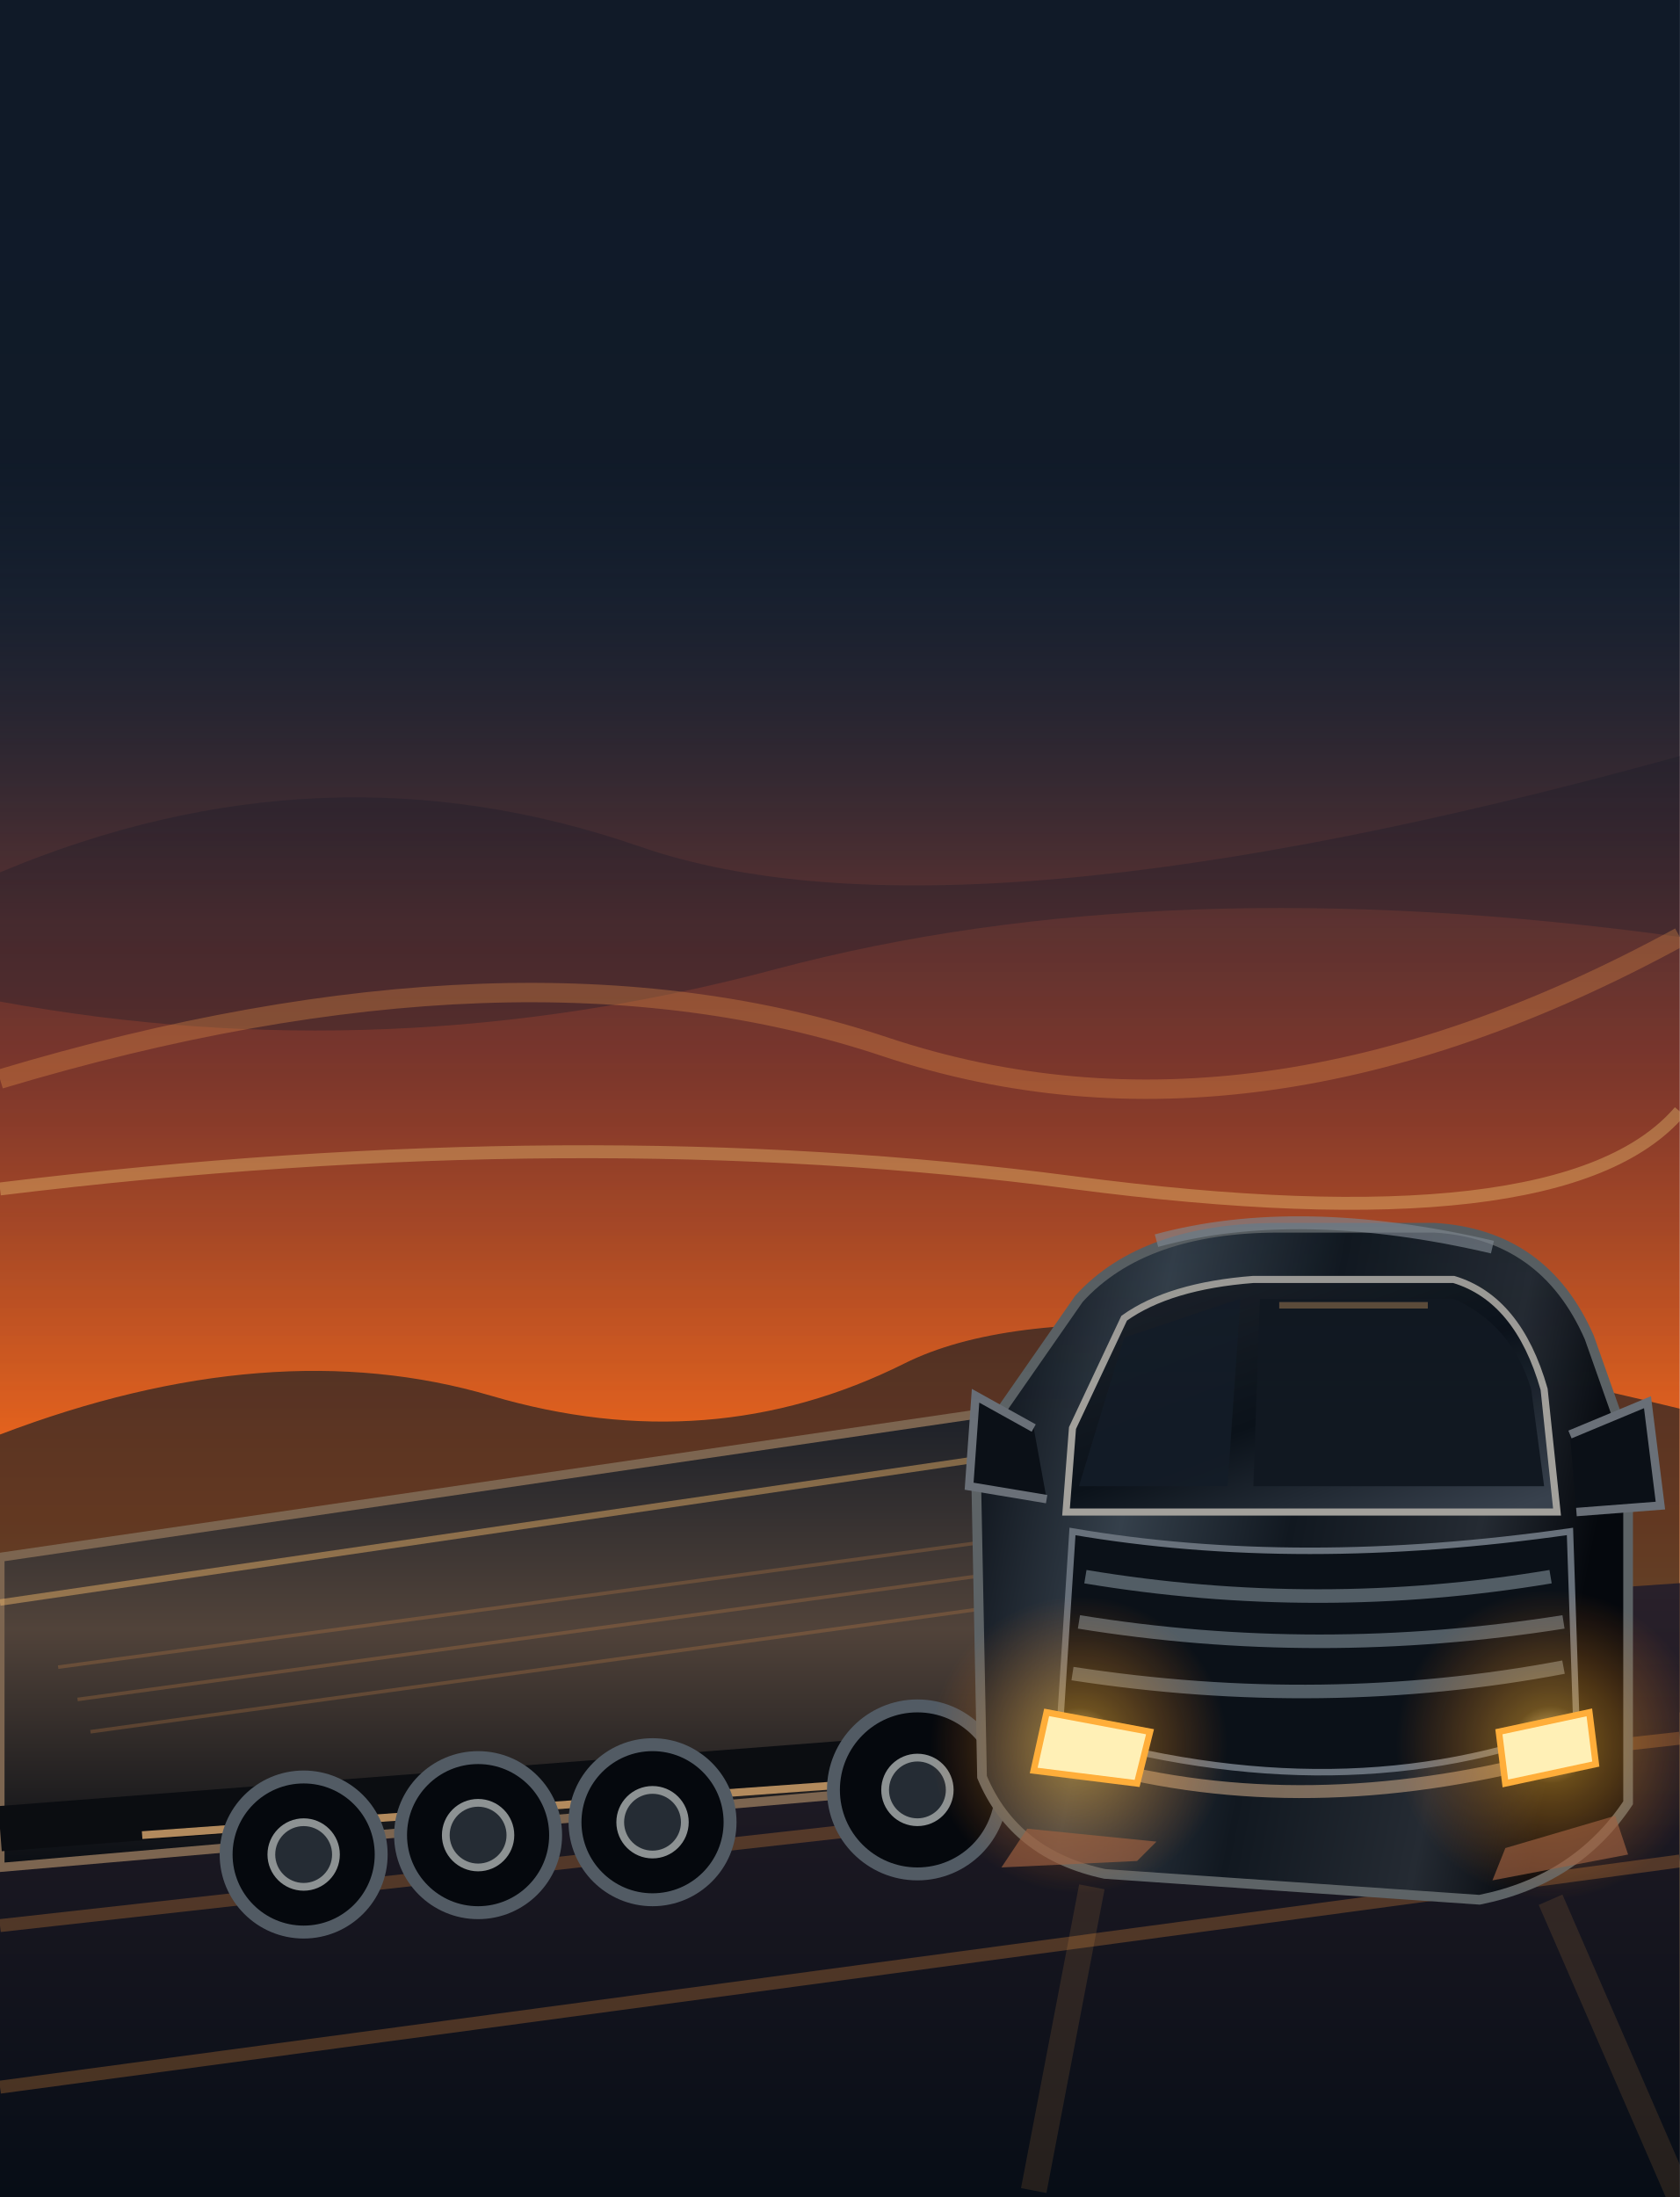
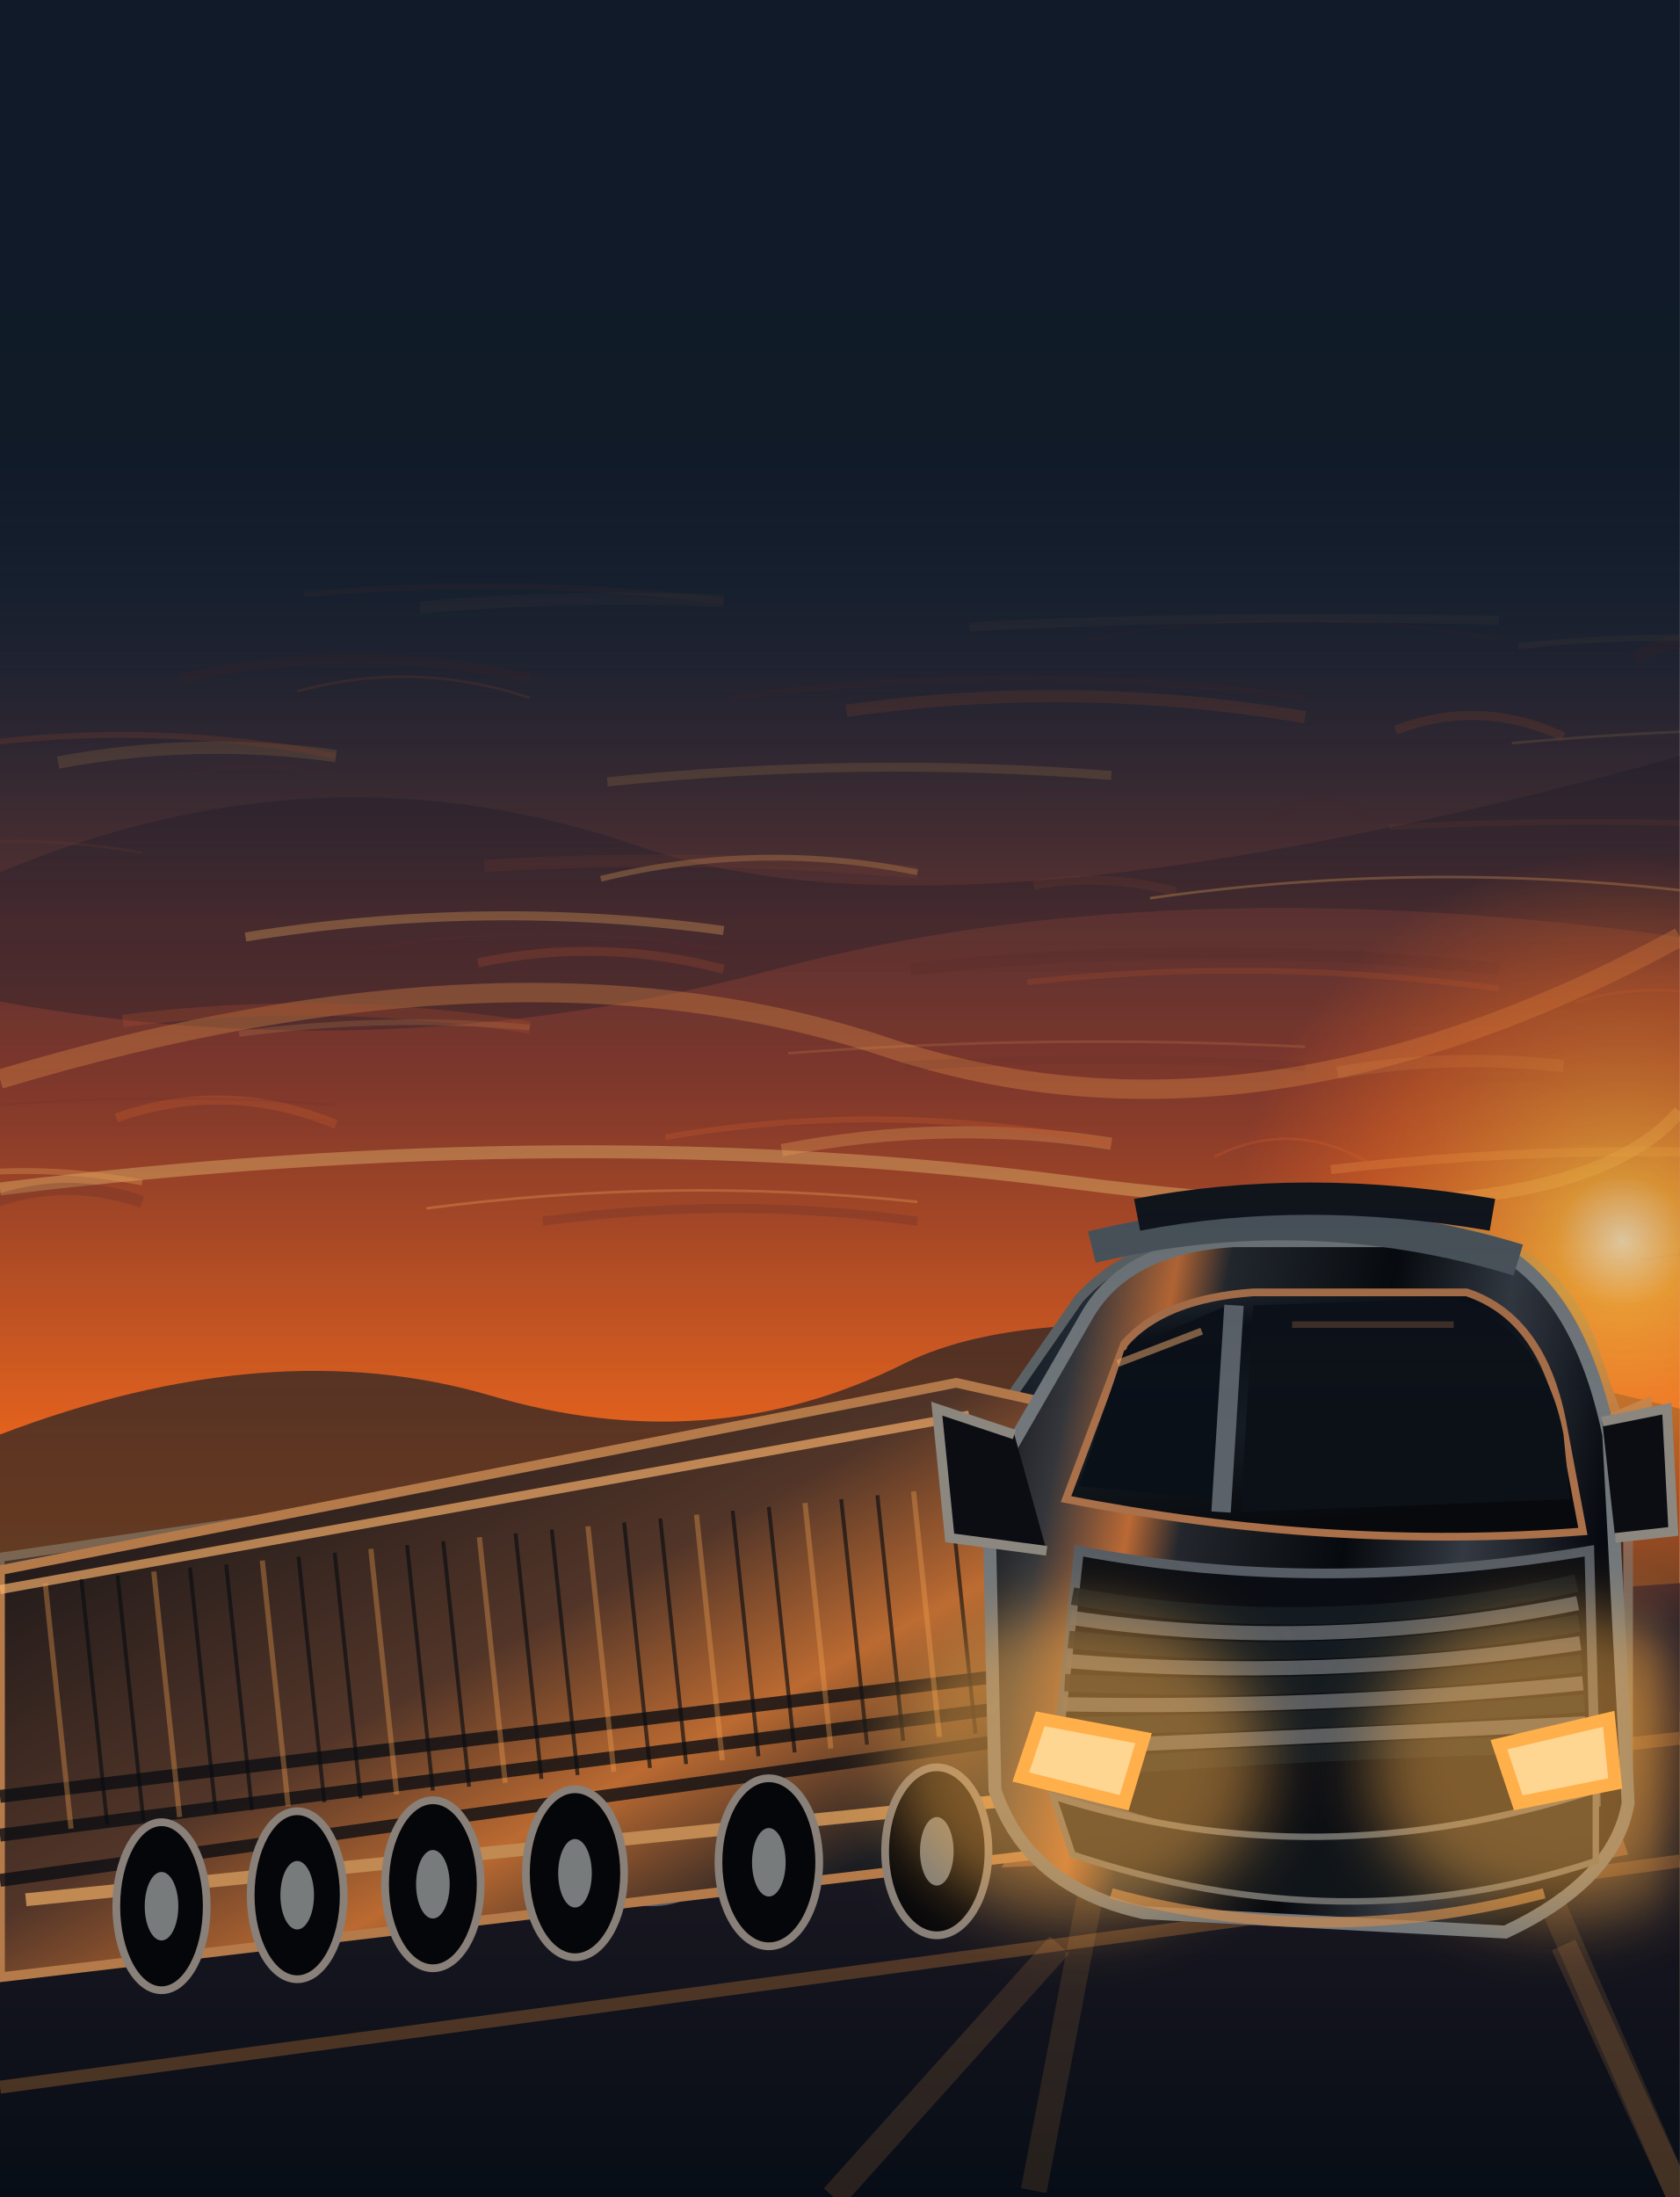
<svg xmlns="http://www.w3.org/2000/svg" viewBox="0 0 260 340" preserveAspectRatio="xMidYMid slice">
  <defs>
    <linearGradient id="sky" x2="0" y2="1">
      <stop stop-color="#111d30" />
      <stop offset=".26" stop-color="#283042" />
      <stop offset=".49" stop-color="#913c2c" />
      <stop offset=".69" stop-color="#f76b1a" />
      <stop offset=".82" stop-color="#ffc24d" />
      <stop offset="1" stop-color="#192334" />
    </linearGradient>
    <linearGradient id="truck" x2="1" y2=".2">
      <stop stop-color="#060a11" />
      <stop offset=".3" stop-color="#35404b" />
      <stop offset=".55" stop-color="#111820" />
      <stop offset=".83" stop-color="#252b33" />
      <stop offset="1" stop-color="#05080d" />
    </linearGradient>
    <linearGradient id="trailer" x2="0" y2="1">
      <stop stop-color="#1c2028" />
      <stop offset=".48" stop-color="#51433a" />
      <stop offset="1" stop-color="#0a0e14" />
    </linearGradient>
    <linearGradient id="glass" x2=".1" y2="0" x1=".9" y1="1">
      <stop stop-color="#38414d" />
      <stop offset=".48" stop-color="#0b121a" />
      <stop offset="1" stop-color="#1c222a" />
    </linearGradient>
    <linearGradient id="road" x2="0" y2="1">
      <stop stop-color="#29202a" />
      <stop offset="1" stop-color="#070d16" />
    </linearGradient>
    <radialGradient id="glow">
      <stop stop-color="#ffe6a2" stop-opacity=".9" />
      <stop offset=".25" stop-color="#ffb12c" stop-opacity=".4" />
      <stop offset="1" stop-color="#ff7b1a" stop-opacity="0" />
    </radialGradient>
    <linearGradient id="fade" x2="0" y2="1">
      <stop stop-color="#101a28" />
      <stop offset=".21" stop-color="#101a28" stop-opacity=".98" />
      <stop offset=".42" stop-color="#101a28" stop-opacity=".22" />
      <stop offset=".65" stop-color="#101a28" stop-opacity="0" />
    </linearGradient>
+     <linearGradient id="metal" x1="0" y1="0" x2="1" y2=".2">
+       <stop stop-color="#070b10" />
+       <stop offset=".16" stop-color="#34363b" />
+       <stop offset=".29" stop-color="#bb6935" />
+       <stop offset=".37" stop-color="#23272d" />
+       <stop offset=".62" stop-color="#06090d" />
+       <stop offset=".8" stop-color="#333942" />
+       <stop offset="1" stop-color="#070a10" />
+     </linearGradient>
+     <linearGradient id="cargo" x1="0" y1="0" x2="1" y2="1">
+       <stop stop-color="#090d13" />
+       <stop offset=".45" stop-color="#523528" />
+       <stop offset=".62" stop-color="#bb6a31" />
+       <stop offset=".8" stop-color="#191c22" />
+       <stop offset="1" stop-color="#090b10" />
+     </linearGradient>
+     <linearGradient id="wind" x1="0" y1="0" x2=".3" y2="1">
+       <stop stop-color="#293039" />
+       <stop offset=".23" stop-color="#0a0f16" />
+       <stop offset=".6" stop-color="#151c22" />
+       <stop offset="1" stop-color="#07090d" />
+     </linearGradient>
+     <radialGradient id="sun">
+       <stop stop-color="#fff6c7" />
+       <stop offset=".17" stop-color="#ffb53a" />
+       <stop offset=".65" stop-color="#ff7423" stop-opacity=".6" />
+       <stop offset="1" stop-color="#ff6724" stop-opacity="0" />
+     </radialGradient>
+     <filter id="headlight" x="-200%" y="-200%" width="500%" height="500%">
+       <feGaussianBlur stdDeviation="5" />
+     </filter>
  </defs>
  <rect width="260" height="340" fill="url(#sky)" />
  <path d="M0 135Q50 114 99 131T260 117L260 145Q180 134 120 150T0 155Z" fill="#261d2b" opacity=".38" />
  <path d="M0 167Q80 143 137 162T260 145" stroke="#ff9b49" stroke-width="3" opacity=".38" fill="none" />
  <path d="M0 184Q90 173 166 183T260 172" stroke="#ffd077" stroke-width="2" opacity=".42" fill="none" />
  <path d="M0 222Q42 206 76 216T140 211T260 218V265H0Z" fill="#1d2024" opacity=".68" />
  <path d="M0 263L260 245V340H0Z" fill="url(#road)" />
  <path d="M0 298L260 269M0 323L260 288" stroke="#ff9a41" opacity=".25" stroke-width="2" />
  <path d="M0 241L157 218L185 273L0 289Z" fill="url(#trailer)" stroke="#7c6550" stroke-width="1.4" />
  <path d="M0 248L157 225" stroke="#ffc16d" opacity=".42" />
  <path d="M0 283L181 269" stroke="#0b0d11" stroke-width="7" />
  <path d="M9 258L157 238M12 263L158 243M14 268L159 248" stroke="#d88c45" stroke-width=".55" opacity=".24" />
  <path d="M22 284L175 273" stroke="#b28a5d" stroke-width="1.2" />
  <g fill="#05080d" stroke="#525b64" stroke-width="2">
    <circle cx="47" cy="287" r="12" />
    <circle cx="74" cy="284" r="12" />
    <circle cx="101" cy="282" r="12" />
    <circle cx="142" cy="277" r="13" />
  </g>
  <g fill="#252c34" stroke="#8d9293" stroke-width="1.2">
    <circle cx="47" cy="287" r="5" />
    <circle cx="74" cy="284" r="5" />
    <circle cx="101" cy="282" r="5" />
    <circle cx="142" cy="277" r="5" />
  </g>
  <path d="M151 224L167 201Q177 190 198 190H222Q239 191 246 207L252 224V279Q244 291 229 294L171 290Q157 287 152 275Z" fill="url(#truck)" stroke="#5d6366" stroke-width="1.5" />
  <path d="M166 221L174 204Q181 199 194 198H225Q235 201 239 215L241 234H165Z" fill="url(#glass)" stroke="#a3a19c" stroke-width="1.1" />
  <path d="M174 207L192 201L190 230H167Z" fill="#131c27" opacity=".9" />
  <path d="M195 201L225 201Q234 205 237 215L239 230H194Z" fill="#111821" />
  <path d="M198 202L221 202" stroke="#f2b36d" opacity=".35" />
  <path d="M166 237Q201 243 243 237L244 267Q208 281 164 268Z" fill="#0b1118" stroke="#68717b" stroke-width="1" />
  <path d="M168 244Q204 250 240 244M167 251Q204 257 242 251M166 259Q205 265 242 258" fill="none" stroke="#66727b" stroke-width="2.1" opacity=".78" />
  <path d="M169 273Q202 282 240 272" stroke="#c0a080" stroke-width="2" opacity=".6" fill="none" />
  <path d="M160 221L151 216L150 230L162 232M243 222L255 217L257 233L244 234" fill="#0b1017" stroke="#6a7078" stroke-width="1.3" />
  <path d="M179 192Q201 186 231 193" stroke="#889199" stroke-width="2" opacity=".65" fill="none" />
  <circle cx="167" cy="270" r="23" fill="url(#glow)" />
  <circle cx="240" cy="270" r="24" fill="url(#glow)" />
  <path d="M162 265L178 268L176 276L160 274Z" fill="#fff0b6" stroke="#ffae3a" />
  <path d="M232 268L246 265L247 273L233 276Z" fill="#fff0b6" stroke="#ffae3a" />
  <path d="M159 283L179 285L176 288L155 289M233 286L250 281L252 287L231 291" fill="#9f6140" opacity=".65" />
  <path d="M169 292L160 339M240 294L260 340" stroke="#ffad50" stroke-width="4" opacity=".12" />
+   <g>
+     <path d="M-20 91q6 -2 12 -1" fill="none" stroke="#ffb15d" stroke-width="0.4" opacity="0.13" />
+     <path d="M27 120q12.5 -3 25 0" fill="none" stroke="#682e2c" stroke-width="0.9" opacity="0.2" />
+     <path d="M74 149q19 -4 38 1" fill="none" stroke="#d45a2d" stroke-width="1.4" opacity="0.27" />
+     <path d="M121 178q25.5 -5 51 -1" fill="none" stroke="#ffb15d" stroke-width="1.9" opacity="0.34" />
+     <path d="M168 99q32 -6 64 0" fill="none" stroke="#682e2c" stroke-width="0.4" opacity="0.41" />
+     <path d="M215 128q38.5 -2 77 1" fill="none" stroke="#d45a2d" stroke-width="0.9" opacity="0.13" />
+     <path d="M262 157q45 -3 90 -1" fill="none" stroke="#ffb15d" stroke-width="1.4" opacity="0.2" />
+     <path d="M-1 186q11.5 -4 23 0" fill="none" stroke="#682e2c" stroke-width="1.9" opacity="0.27" />
+     <path d="M46 107q18 -5 36 1" fill="none" stroke="#d45a2d" stroke-width="0.4" opacity="0.34" />
+     <path d="M93 136q24.5 -6 49 -1" fill="none" stroke="#ffb15d" stroke-width="0.9" opacity="0.41" />
+     <path d="M140 165q31 -2 62 0" fill="none" stroke="#682e2c" stroke-width="1.4" opacity="0.13" />
+     <path d="M187 194q37.5 -3 75 1" fill="none" stroke="#d45a2d" stroke-width="1.9" opacity="0.2" />
+     <path d="M234 115q44 -4 88 -1" fill="none" stroke="#ffb15d" stroke-width="0.4" opacity="0.27" />
+     <path d="M281 144q10.5 -5 21 0" fill="none" stroke="#682e2c" stroke-width="0.9" opacity="0.34" />
+     <path d="M18 173q17 -6 34 1" fill="none" stroke="#d45a2d" stroke-width="1.4" opacity="0.41" />
+     <path d="M65 94q23.5 -2 47 -1" fill="none" stroke="#ffb15d" stroke-width="1.9" opacity="0.13" />
+     <path d="M112 123q30 -3 60 0" fill="none" stroke="#682e2c" stroke-width="0.4" opacity="0.2" />
+     <path d="M159 152q36.5 -4 73 1" fill="none" stroke="#d45a2d" stroke-width="0.9" opacity="0.27" />
+     <path d="M206 181q43 -5 86 -1" fill="none" stroke="#ffb15d" stroke-width="1.4" opacity="0.34" />
+     <path d="M253 102q9.5 -6 19 0" fill="none" stroke="#682e2c" stroke-width="1.9" opacity="0.41" />
+     <path d="M-10 131q16 -2 32 1" fill="none" stroke="#d45a2d" stroke-width="0.4" opacity="0.13" />
+     <path d="M37 160q22.5 -3 45 -1" fill="none" stroke="#ffb15d" stroke-width="0.9" opacity="0.2" />
+     <path d="M84 189q29 -4 58 0" fill="none" stroke="#682e2c" stroke-width="1.4" opacity="0.27" />
+     <path d="M131 110q35.5 -5 71 1" fill="none" stroke="#d45a2d" stroke-width="1.9" opacity="0.34" />
+     <path d="M178 139q42 -6 84 -1" fill="none" stroke="#ffb15d" stroke-width="0.4" opacity="0.41" />
+     <path d="M225 168q8.5 -2 17 0" fill="none" stroke="#682e2c" stroke-width="0.9" opacity="0.13" />
+     <path d="M272 197q15 -3 30 1" fill="none" stroke="#d45a2d" stroke-width="1.4" opacity="0.2" />
+     <path d="M9 118q21.5 -4 43 -1" fill="none" stroke="#ffb15d" stroke-width="1.9" opacity="0.27" />
+     <path d="M56 147q28 -5 56 0" fill="none" stroke="#682e2c" stroke-width="0.4" opacity="0.34" />
+     <path d="M103 176q34.5 -6 69 1" fill="none" stroke="#d45a2d" stroke-width="0.9" opacity="0.41" />
+     <path d="M150 97q41 -2 82 -1" fill="none" stroke="#ffb15d" stroke-width="1.4" opacity="0.13" />
+     <path d="M197 126q7.5 -3 15 0" fill="none" stroke="#682e2c" stroke-width="1.9" opacity="0.2" />
+     <path d="M244 155q14 -4 28 1" fill="none" stroke="#d45a2d" stroke-width="0.4" opacity="0.27" />
+     <path d="M-19 184q20.5 -5 41 -1" fill="none" stroke="#ffb15d" stroke-width="0.9" opacity="0.34" />
+     <path d="M28 105q27 -6 54 0" fill="none" stroke="#682e2c" stroke-width="1.4" opacity="0.41" />
+     <path d="M75 134q33.5 -2 67 1" fill="none" stroke="#d45a2d" stroke-width="1.9" opacity="0.13" />
+     <path d="M122 163q40 -3 80 -1" fill="none" stroke="#ffb15d" stroke-width="0.4" opacity="0.2" />
+     <path d="M169 192q6.5 -4 13 0" fill="none" stroke="#682e2c" stroke-width="0.9" opacity="0.27" />
+     <path d="M216 113q13 -5 26 1" fill="none" stroke="#d45a2d" stroke-width="1.4" opacity="0.34" />
+     <path d="M263 142q19.5 -6 39 -1" fill="none" stroke="#ffb15d" stroke-width="1.9" opacity="0.41" />
+     <path d="M0 171q26 -2 52 0" fill="none" stroke="#682e2c" stroke-width="0.4" opacity="0.13" />
+     <path d="M47 92q32.5 -3 65 1" fill="none" stroke="#d45a2d" stroke-width="0.9" opacity="0.2" />
+     <path d="M94 121q39 -4 78 -1" fill="none" stroke="#ffb15d" stroke-width="1.4" opacity="0.27" />
+     <path d="M141 150q45.5 -5 91 0" fill="none" stroke="#682e2c" stroke-width="1.9" opacity="0.34" />
+     <path d="M188 179q12 -6 24 1" fill="none" stroke="#d45a2d" stroke-width="0.4" opacity="0.41" />
+     <path d="M235 100q18.5 -2 37 -1" fill="none" stroke="#ffb15d" stroke-width="0.9" opacity="0.13" />
+     <path d="M282 129q25 -3 50 0" fill="none" stroke="#682e2c" stroke-width="1.4" opacity="0.2" />
+     <path d="M19 158q31.5 -4 63 1" fill="none" stroke="#d45a2d" stroke-width="1.9" opacity="0.27" />
+     <path d="M66 187q38 -5 76 -1" fill="none" stroke="#ffb15d" stroke-width="0.4" opacity="0.34" />
+     <path d="M113 108q44.5 -6 89 0" fill="none" stroke="#682e2c" stroke-width="0.9" opacity="0.41" />
+     <path d="M160 137q11 -2 22 1" fill="none" stroke="#d45a2d" stroke-width="1.4" opacity="0.13" />
+     <path d="M207 166q17.5 -3 35 -1" fill="none" stroke="#ffb15d" stroke-width="1.9" opacity="0.2" />
+     <path d="M254 195q24 -4 48 0" fill="none" stroke="#682e2c" stroke-width="0.4" opacity="0.27" />
+     <path d="M-9 116q30.5 -5 61 1" fill="none" stroke="#d45a2d" stroke-width="0.9" opacity="0.34" />
+     <path d="M38 145q37 -6 74 -1" fill="none" stroke="#ffb15d" stroke-width="1.4" opacity="0.41" />
+   </g>
+   <circle cx="251" cy="192" r="60" fill="url(#sun)" opacity=".8" />
+   <path d="M0 243L148 214L166 218L169 286L0 306Z" fill="url(#cargo)" stroke="#b57a4a" stroke-width="1.5" />
+   <path d="M0 246L150 219" stroke="#ffb56d" stroke-width="1.4" opacity=".65" />
+   <path d="M0 278L158 259M0 284L158 264M0 291L158 269" stroke="#0c0e13" stroke-width="2" opacity=".8" />
+   <path d="M7.0 245.0l4 38" stroke="#f5a251" stroke-width="0.8" opacity="0.35" />
+   <path d="M12.6 244.4l4 38" stroke="#090d11" stroke-width="0.6" opacity="0.65" />
+   <path d="M18.2 243.8l4 38" stroke="#090d11" stroke-width="0.6" opacity="0.65" />
+   <path d="M23.8 243.2l4 38" stroke="#f5a251" stroke-width="0.8" opacity="0.35" />
+   <path d="M29.4 242.6l4 38" stroke="#090d11" stroke-width="0.6" opacity="0.65" />
+   <path d="M35.0 242.1l4 38" stroke="#090d11" stroke-width="0.6" opacity="0.65" />
+   <path d="M40.6 241.5l4 38" stroke="#f5a251" stroke-width="0.8" opacity="0.35" />
+   <path d="M46.2 240.9l4 38" stroke="#090d11" stroke-width="0.6" opacity="0.65" />
+   <path d="M51.8 240.3l4 38" stroke="#090d11" stroke-width="0.6" opacity="0.65" />
+   <path d="M57.4 239.7l4 38" stroke="#f5a251" stroke-width="0.8" opacity="0.35" />
+   <path d="M63.0 239.1l4 38" stroke="#090d11" stroke-width="0.6" opacity="0.65" />
+   <path d="M68.6 238.5l4 38" stroke="#090d11" stroke-width="0.6" opacity="0.65" />
+   <path d="M74.2 237.9l4 38" stroke="#f5a251" stroke-width="0.8" opacity="0.35" />
+   <path d="M79.8 237.3l4 38" stroke="#090d11" stroke-width="0.6" opacity="0.65" />
+   <path d="M85.4 236.7l4 38" stroke="#090d11" stroke-width="0.6" opacity="0.65" />
+   <path d="M91.0 236.2l4 38" stroke="#f5a251" stroke-width="0.8" opacity="0.35" />
+   <path d="M96.6 235.6l4 38" stroke="#090d11" stroke-width="0.6" opacity="0.65" />
+   <path d="M102.2 235.0l4 38" stroke="#090d11" stroke-width="0.6" opacity="0.65" />
+   <path d="M107.8 234.4l4 38" stroke="#f5a251" stroke-width="0.8" opacity="0.35" />
+   <path d="M113.4 233.8l4 38" stroke="#090d11" stroke-width="0.6" opacity="0.65" />
+   <path d="M119.0 233.2l4 38" stroke="#090d11" stroke-width="0.6" opacity="0.65" />
+   <path d="M124.6 232.6l4 38" stroke="#f5a251" stroke-width="0.8" opacity="0.35" />
+   <path d="M130.2 232.0l4 38" stroke="#090d11" stroke-width="0.6" opacity="0.65" />
+   <path d="M135.8 231.4l4 38" stroke="#090d11" stroke-width="0.6" opacity="0.65" />
+   <path d="M141.4 230.8l4 38" stroke="#f5a251" stroke-width="0.8" opacity="0.35" />
+   <path d="M147.0 230.3l4 38" stroke="#090d11" stroke-width="0.6" opacity="0.65" />
+   <path d="M4 294L162 278" stroke="#c08a52" stroke-width="2" />
+   <g fill="#050609" stroke="#888079" stroke-width="1.2">
+     <ellipse cx="25" cy="295" rx="7" ry="13" />
+     <ellipse cx="46" cy="293.3" rx="7.2" ry="13" />
+     <ellipse cx="67" cy="291.6" rx="7.4" ry="13" />
+     <ellipse cx="89" cy="289.9" rx="7.6" ry="13" />
+     <ellipse cx="119" cy="288.2" rx="7.8" ry="13" />
+     <ellipse cx="145" cy="286.5" rx="8" ry="13" />
+   </g>
+   <g fill="#777b7b">
+     <ellipse cx="25" cy="295" rx="2.6" ry="5.3" />
+     <ellipse cx="46" cy="293.3" rx="2.6" ry="5.3" />
+     <ellipse cx="67" cy="291.6" rx="2.6" ry="5.3" />
+     <ellipse cx="89" cy="289.9" rx="2.6" ry="5.3" />
+     <ellipse cx="119" cy="288.2" rx="2.6" ry="5.3" />
+     <ellipse cx="145" cy="286.5" rx="2.6" ry="5.3" />
+   </g>
+   <path d="M153 230L168 204Q174 193 191 192L229 192Q244 198 249 222L252 279Q250 291 233 299L177 296Q159 292 154 277Z" fill="url(#metal)" stroke="#71777b" stroke-width="2" />
+   <path d="M165 232L174 208Q180 201 194 200H227Q239 204 242 221L245 237Q206 240 165 232Z" fill="url(#wind)" stroke="#aa7049" stroke-width="1.2" />
+   <path d="M174 209L190 202L188 232L167 230Z" fill="#0a1018" />
+   <path d="M194 202L225 201Q239 206 242 222L243 232L192 234Z" fill="#0c1118" />
+   <path d="M191 202L189 234" stroke="#5c6269" stroke-width="3" />
+   <path d="M173 211L186 206" stroke="#f8b070" opacity=".5" stroke-width="1.1" />
+   <path d="M200 205L225 205" stroke="#d98a57" opacity=".25" stroke-width="1" />
+   <path d="M169 193Q202 185 235 195" stroke="#4c555c" stroke-width="5" fill="none" />
+   <path d="M176 188Q202 183 231 188" stroke="#10141a" stroke-width="5" fill="none" />
+   <path d="M157 222L145 218L147 238L162 240M248 220L258 218L259 237L250 238" fill="#0b0d13" stroke="#8c8880" stroke-width="1.5" />
+   <path d="M167 240Q204 247 246 240L247 279Q205 294 163 277Z" fill="#0a0d13" stroke="#565c64" stroke-width="1.5" />
+   <path d="M166 247 Q204 254 244 245" fill="none" stroke="#151c22" stroke-width="2.7" opacity=".92" />
+   <path d="M165.7 250.35 Q204 256.1 244.2 248.1" fill="none" stroke="#5d6266" stroke-width="2.2" opacity=".92" />
+   <path d="M165.4 253.7 Q204 258.2 244.4 251.2" fill="none" stroke="#151c22" stroke-width="2.7" opacity=".92" />
+   <path d="M165.1 257.05 Q204 260.3 244.6 254.3" fill="none" stroke="#5d6266" stroke-width="2.2" opacity=".92" />
+   <path d="M164.8 260.4 Q204 262.4 244.8 257.4" fill="none" stroke="#151c22" stroke-width="2.7" opacity=".92" />
+   <path d="M164.5 263.75 Q204 264.5 245 260.5" fill="none" stroke="#5d6266" stroke-width="2.2" opacity=".92" />
+   <path d="M164.2 267.1 Q204 266.6 245.2 263.6" fill="none" stroke="#151c22" stroke-width="2.7" opacity=".92" />
+   <path d="M163.9 270.45 Q204 268.7 245.4 266.7" fill="none" stroke="#5d6266" stroke-width="2.2" opacity=".92" />
+   <path d="M163.6 273.8 Q204 270.8 245.6 269.8" fill="none" stroke="#151c22" stroke-width="2.7" opacity=".92" />
+   <path d="M163 278Q204 291 247 277L247 288Q208 301 166 287Z" fill="#10151a" stroke="#6b6c69" />
+   <path d="M172 293Q205 302 239 293" stroke="#c9894d" stroke-width="1.6" fill="none" opacity=".7" />
+   <path d="M161 266L177 269L174 279L158 275Z" fill="#fff5d3" stroke="#ffae49" stroke-width="2" />
+   <path d="M232 270L249 266L250 276L235 279Z" fill="#fff5d3" stroke="#ffae49" stroke-width="2" />
+   <ellipse cx="167" cy="273" rx="29" ry="24" fill="#ffb14b" opacity=".48" filter="url(#headlight)" />
+   <ellipse cx="241" cy="273" rx="29" ry="24" fill="#ffb14b" opacity=".48" filter="url(#headlight)" />
+   <path d="M164 301L129 340M242 301L260 340" stroke="#f9a14e" stroke-width="4" opacity=".14" />
  <rect width="260" height="340" fill="url(#fade)" />
</svg>
